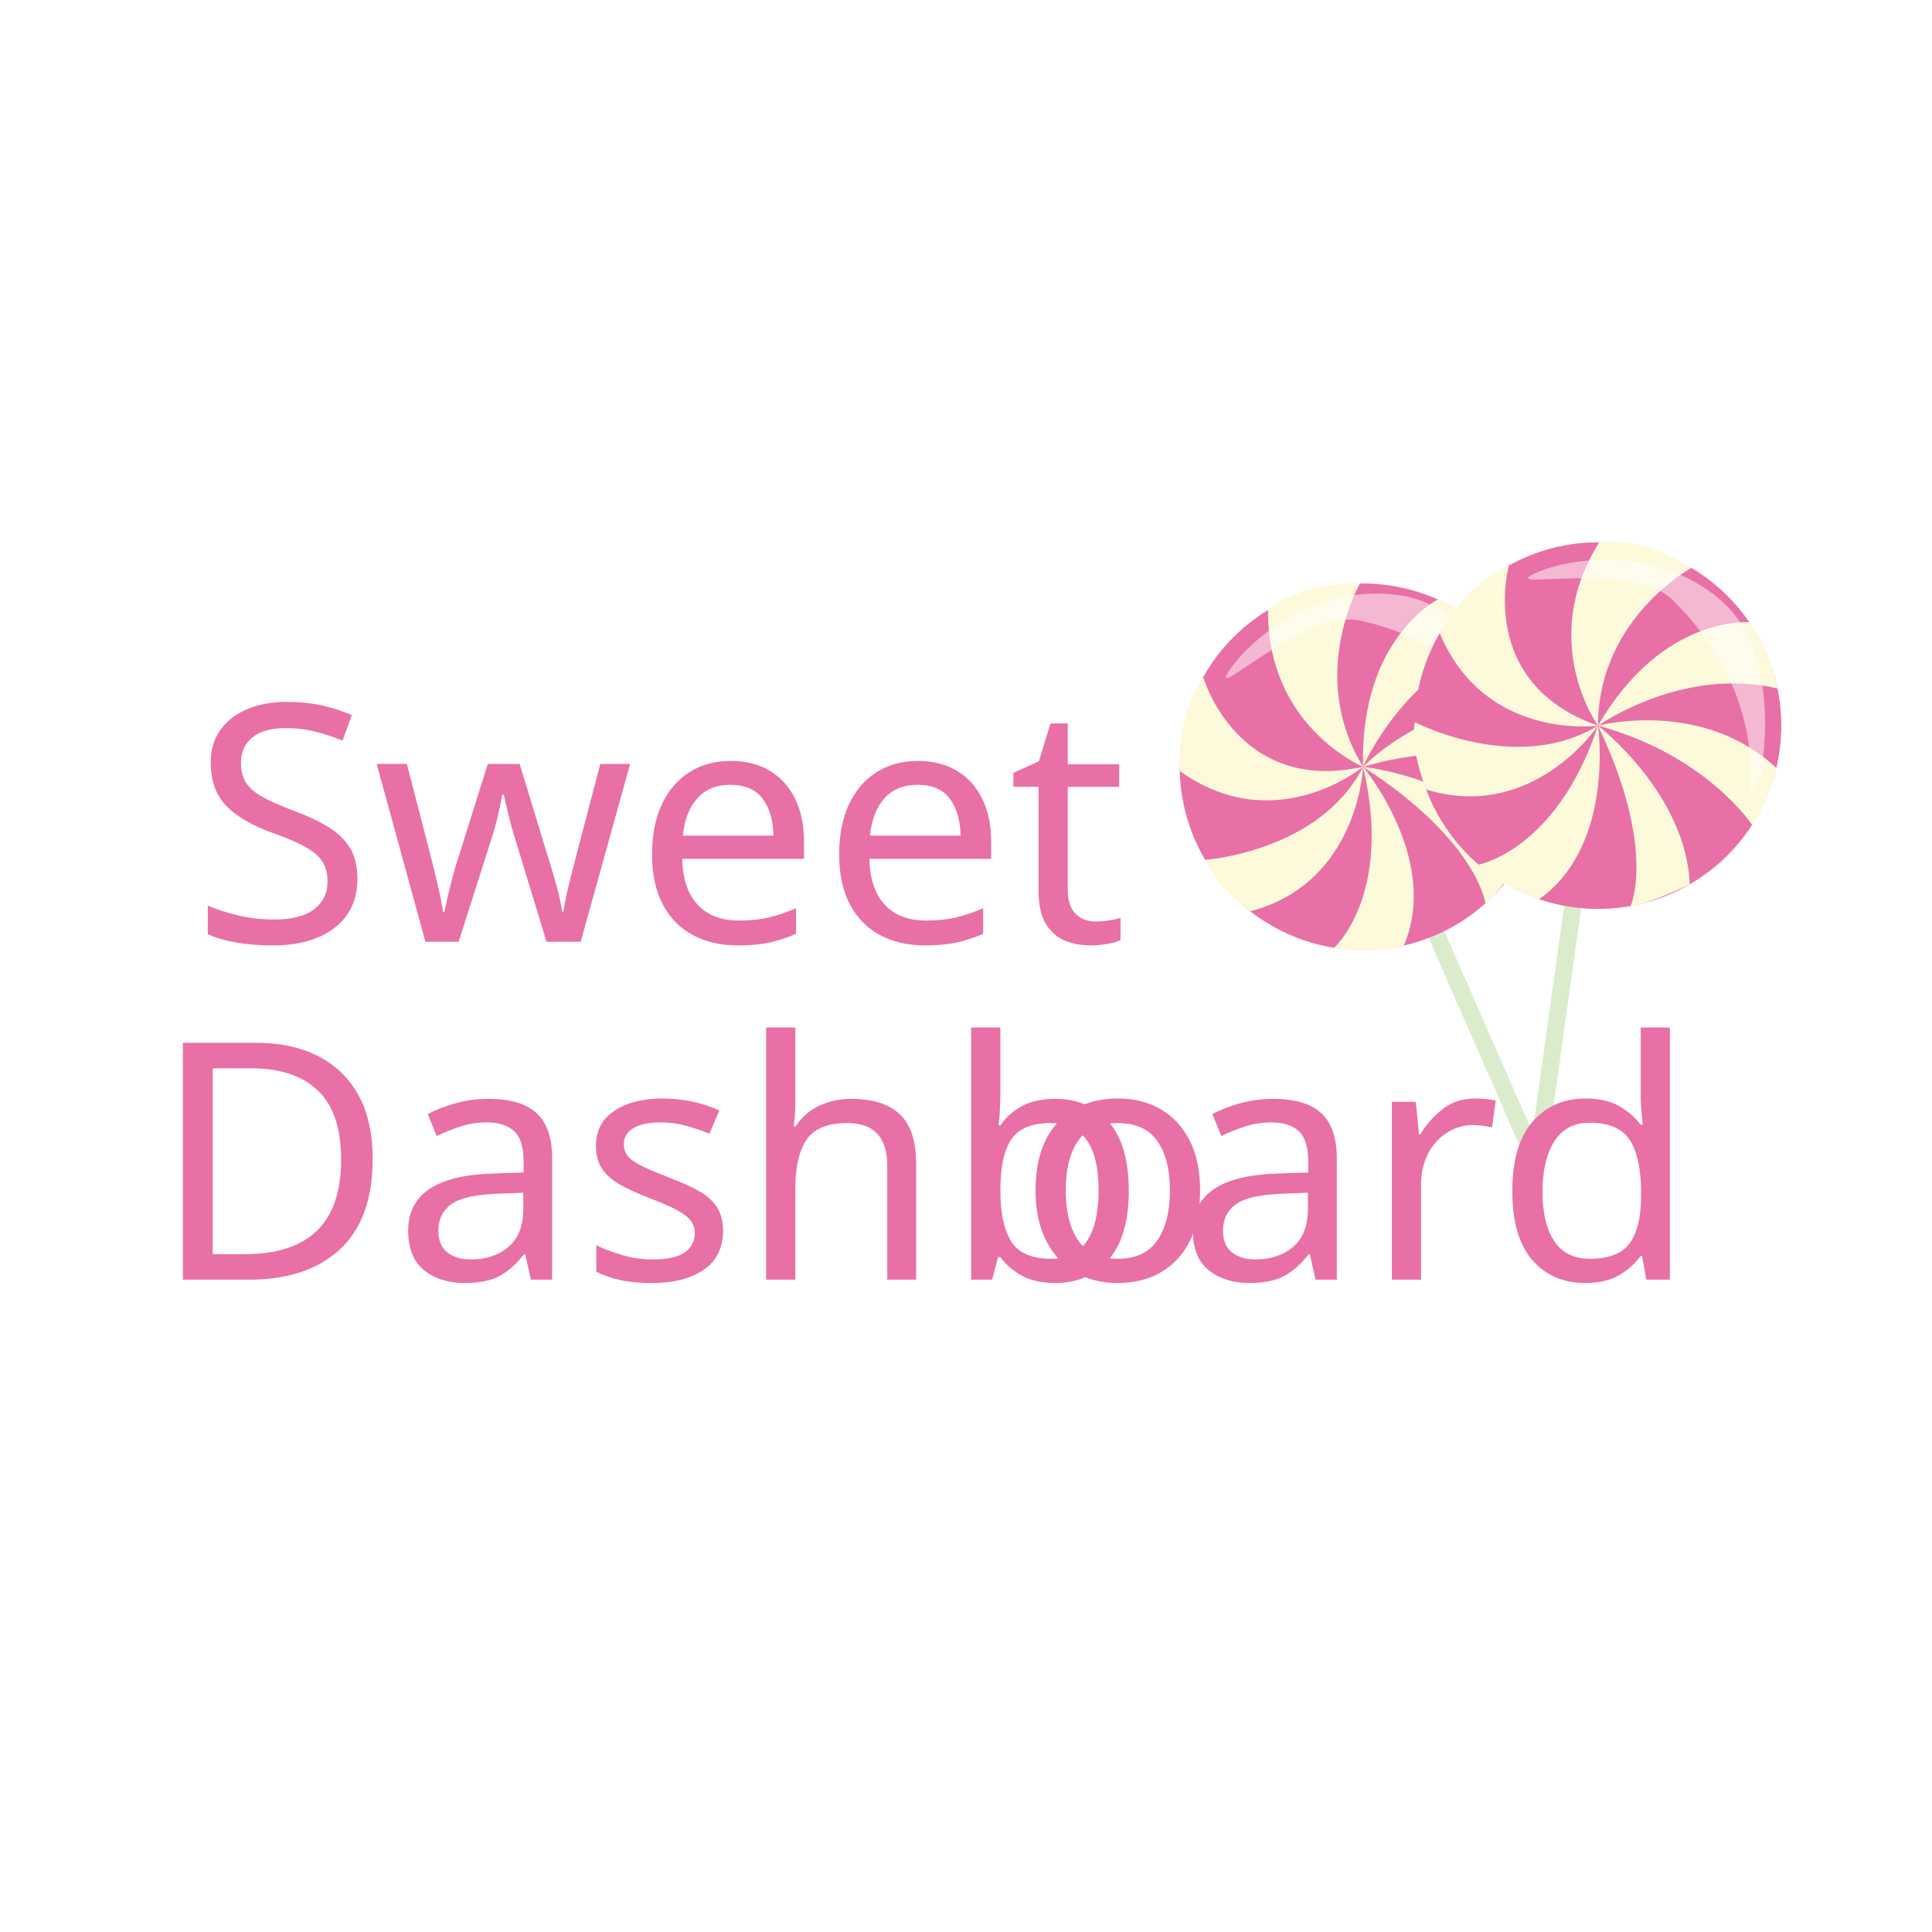
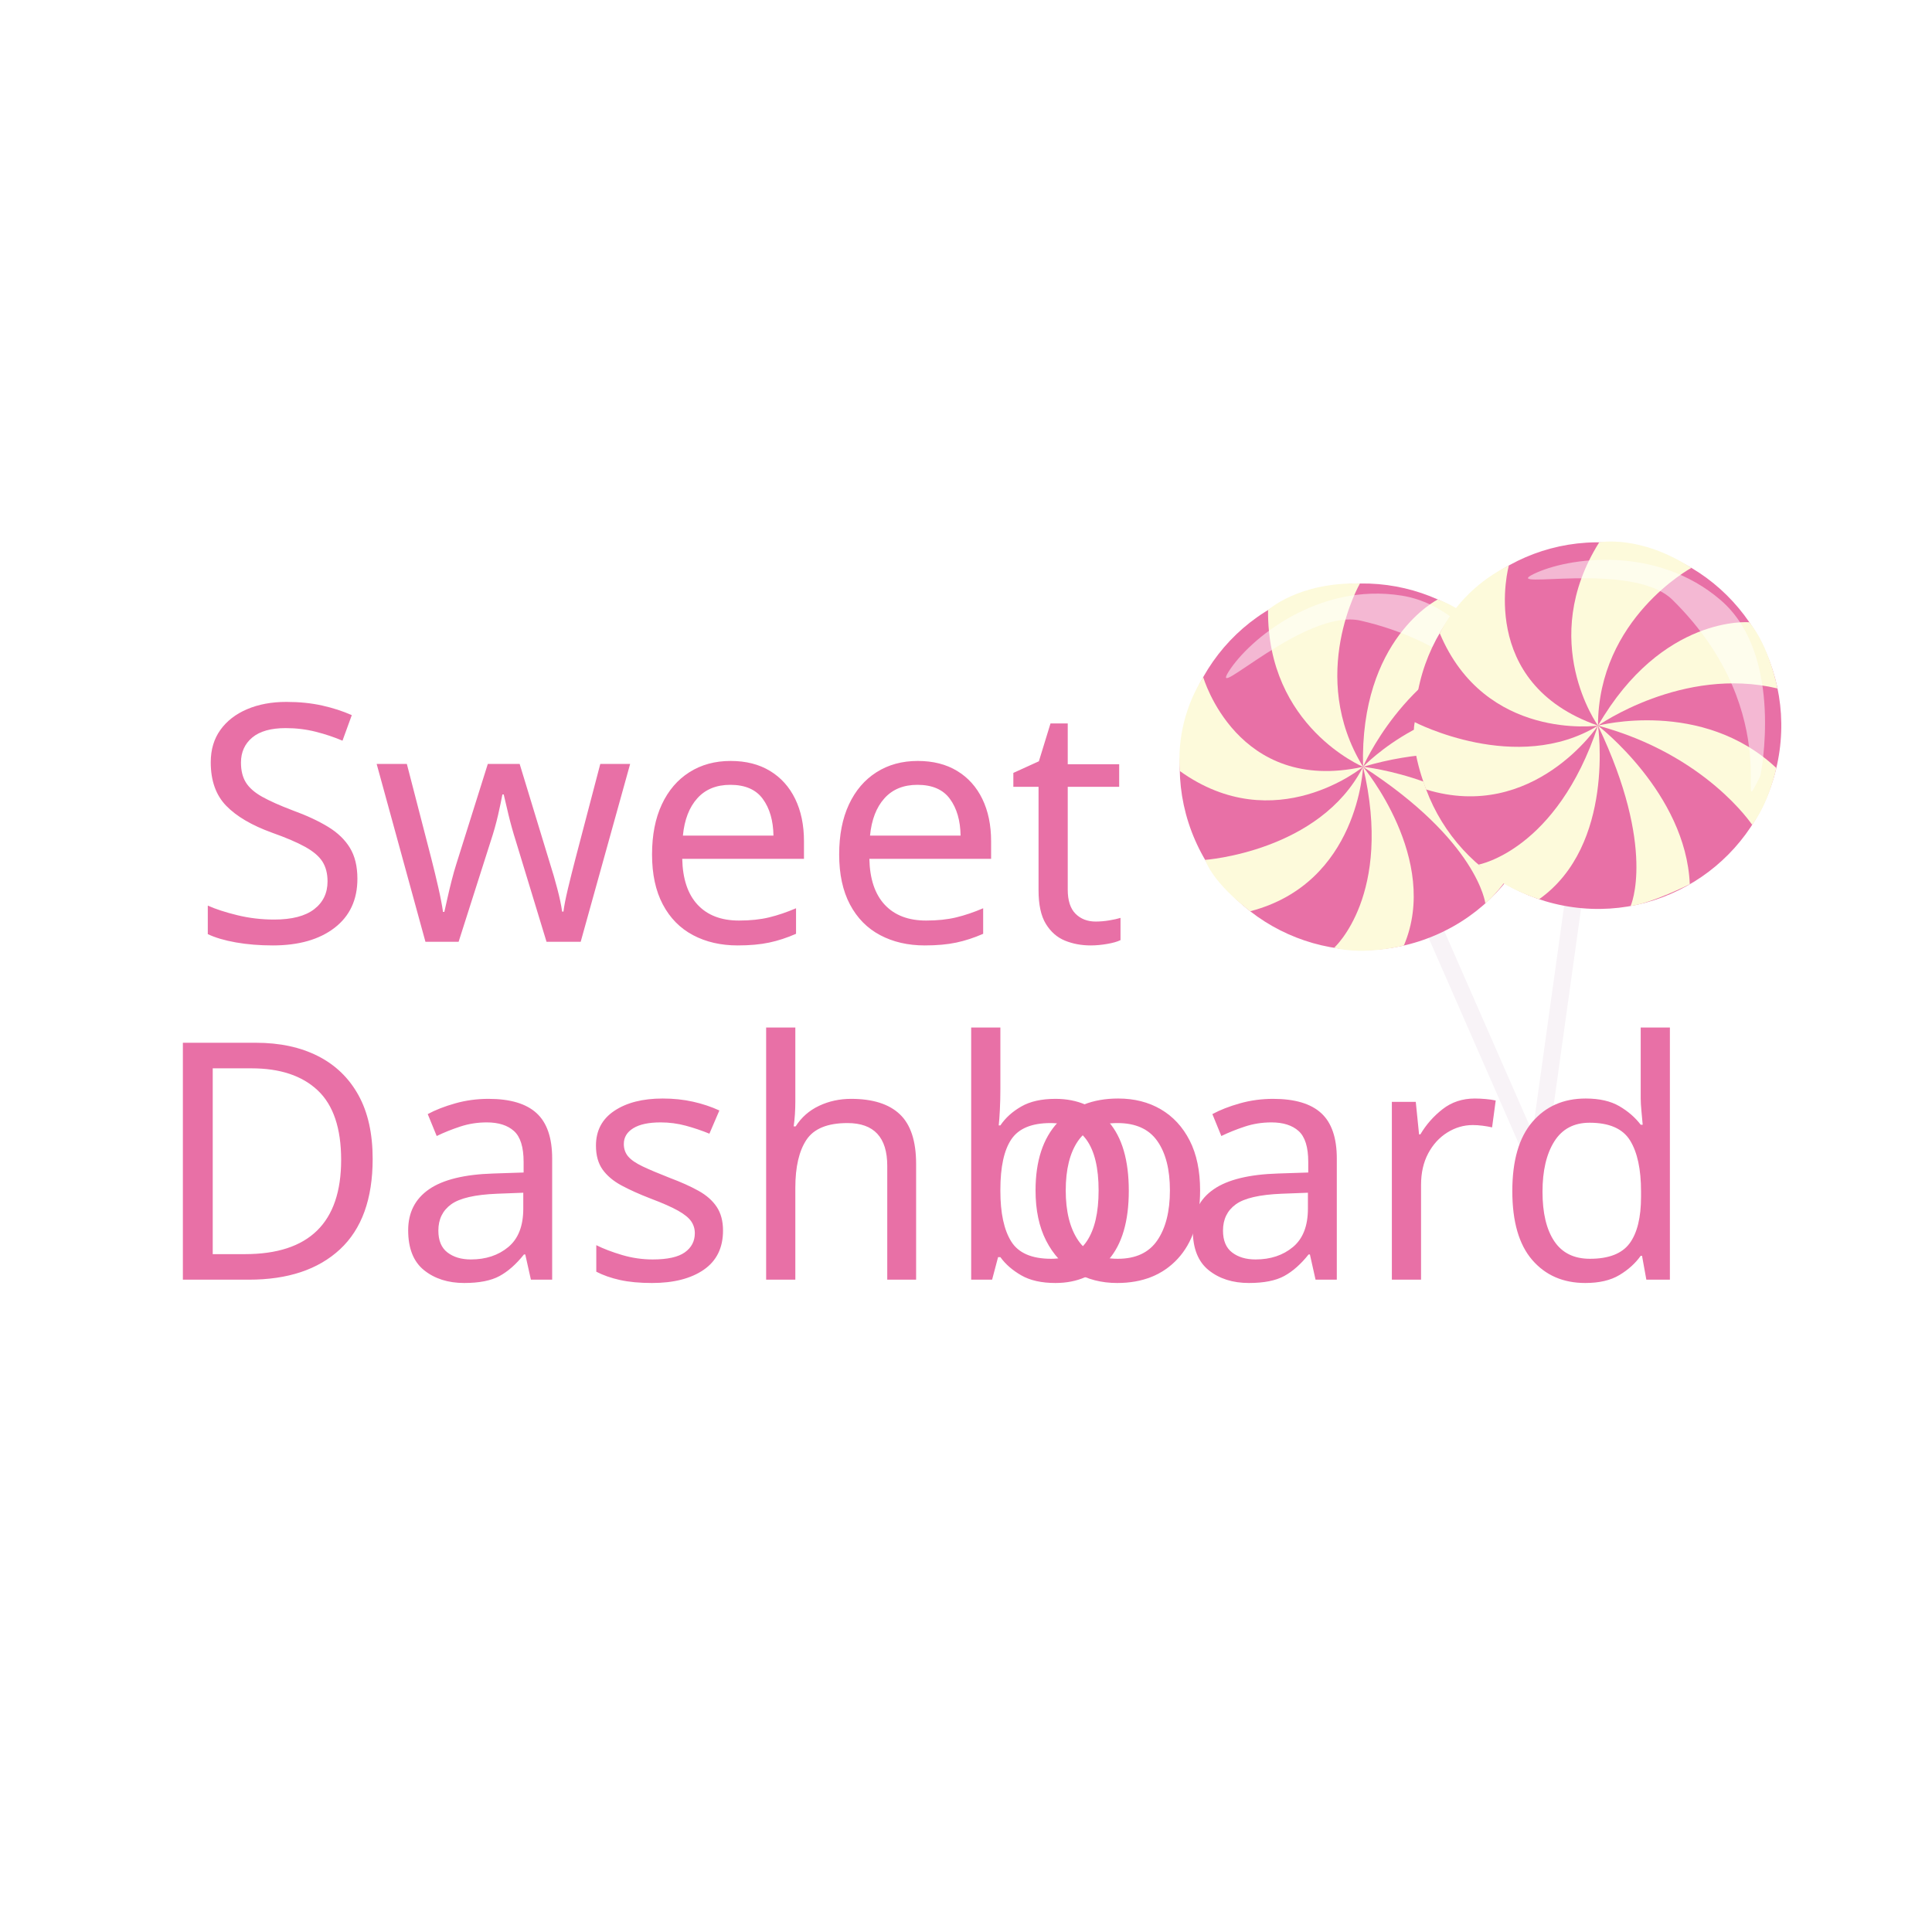
<svg xmlns="http://www.w3.org/2000/svg" viewBox="0 0 1000 1000">
  <g id="backgroun">
    <rect width="1000" height="1000" fill="#fff" />
  </g>
  <g id="logo">
-     <rect x="749.06" y="403.307" width="8.859" height="206.335" transform="translate(-139.9124 344.9339) rotate(-23.6587)" fill="#dbeccc" />
+     <rect x="749.06" y="403.307" width="8.859" height="206.335" transform="translate(-139.9124 344.9339) rotate(-23.6587)" fill="#f8f3f7" />
    <path d="M792.42,358.852a94.867,94.867,0,1,1-124.952-48.856A94.865,94.865,0,0,1,792.42,358.852Z" fill="#e870a6" />
    <path d="M705.515,396.9s-49.713-20.681-49.178-81.131c0,0,15.782-14.552,47.559-13.74C703.895,302.028,676.506,349.627,705.515,396.9Z" fill="#fdfadb" />
    <path d="M744.199,310.283S703.777,330.487,705.515,396.9c0,0,21.092-49.266,69.046-65.077C774.562,331.823,759.865,315.686,744.199,310.283Z" fill="#fdfadb" />
    <path d="M705.515,396.9s38.362-40.31,90.104-29.693c0,0,6.169,16.971,4.745,31.618C800.365,398.824,760.941,380.459,705.515,396.9Z" fill="#fdfadb" />
    <path d="M705.515,396.9s57.157,5.955,83.478,45.024c0,0-11.791,18.927-20.182,25.646C768.811,467.569,764.841,435.245,705.515,396.9Z" fill="#fdfadb" />
    <path d="M705.515,396.9s40.114,47.883,21.129,92.496c0,0-19.928,5.251-36.102,1.174C690.542,490.569,721.186,463.15,705.515,396.9Z" fill="#fdfadb" />
    <path d="M622.785,350.471s17.473,60.764,82.731,46.428c0,0-45.485,37.606-94.853,2.171A80.311,80.311,0,0,1,622.785,350.471Z" fill="#fdfadb" />
    <path d="M623.786,445.069s59.369-4.226,81.729-48.169c0,0-2.165,60.129-58.412,74.764C647.103,471.664,628.626,458.097,623.786,445.069Z" fill="#fdfadb" />
    <path d="M790.729,374.971s-21.762-59.687-65.133-66.67-78.987,22.511-89.59,39.226c-10.614,16.715,39.691-32.866,68.268-26.277C788.097,340.573,793.719,408.978,790.729,374.971Z" fill="#fff" opacity="0.5" />
-     <rect x="707.4" y="489.621" width="206.333" height="8.859" transform="translate(209.337 1228.643) rotate(-82.0642)" fill="#dbeccc" />
+     <rect x="707.4" y="489.621" width="206.333" height="8.859" transform="translate(209.337 1228.643) rotate(-82.0642)" fill="#f8f3f7" />
    <path d="M921.075,388.718a94.868,94.868,0,1,1-80.826-107.086A94.868,94.868,0,0,1,921.075,388.718Z" fill="#e870a6" />
    <path d="M827.119,375.586s-31.506-43.663.626-94.871c0,0,21.068-4.123,47.711,13.217C875.455,293.931,827.18,320.124,827.119,375.586Z" fill="#fdfadb" />
    <path d="M905.453,322.082s-45.015-3.973-78.334,53.504c0,0,43.78-30.909,92.908-19.248C920.027,356.338,915.965,334.894,905.453,322.082Z" fill="#fdfadb" />
    <path d="M827.119,375.586s53.795-14.234,92.303,21.924c0,0-3.636,17.686-12.521,29.416C906.9,426.926,882.944,390.624,827.119,375.586Z" fill="#fdfadb" />
    <path d="M827.119,375.586s45.563,35.019,47.511,82.088c0,0-19.959,9.944-30.63,11.27C844,468.944,857.556,439.33,827.119,375.586Z" fill="#fdfadb" />
    <path d="M827.119,375.586s9.078,61.801-30.468,89.85c0,0-19.726-5.97-31.364-17.916C765.287,447.521,805.753,440.222,827.119,375.586Z" fill="#fdfadb" />
    <path d="M780.985,292.69s-16.955,60.91,46.134,82.896c0,0-58.446,8.195-81.922-47.853A80.311,80.311,0,0,1,780.985,292.69Z" fill="#fdfadb" />
    <path d="M732.27,373.785s52.777,27.51,94.849,1.801c0,0-33.349,50.077-88.924,33.071C738.195,408.657,729.567,387.419,732.27,373.785Z" fill="#fdfadb" />
    <path d="M911.189,401.559s12.741-62.241-20.54-90.913-79.068-22.215-96.862-13.536c-17.798,8.676,51.032-7.194,71.914,13.394C926.971,370.881,895.918,432.089,911.189,401.559Z" fill="#fff" opacity="0.5" />
    <text transform="translate(98.7861 487.6309)" font-size="171.729" fill="#e870a6" font-family="AveFedanPERSONALUSEONLY, Ave Fedan PERSONAL USE ONLY">Sweet</text>
    <text transform="translate(77.9985 662.3574)" font-size="171.729" fill="#e870a6" font-family="AveFedanPERSONALUSEONLY, Ave Fedan PERSONAL USE ONLY">Dashb<tspan x="448.547" y="0" letter-spacing="-0.011em">o</tspan>
      <tspan x="531.493" y="0">ard</tspan>
    </text>
  </g>
</svg>
